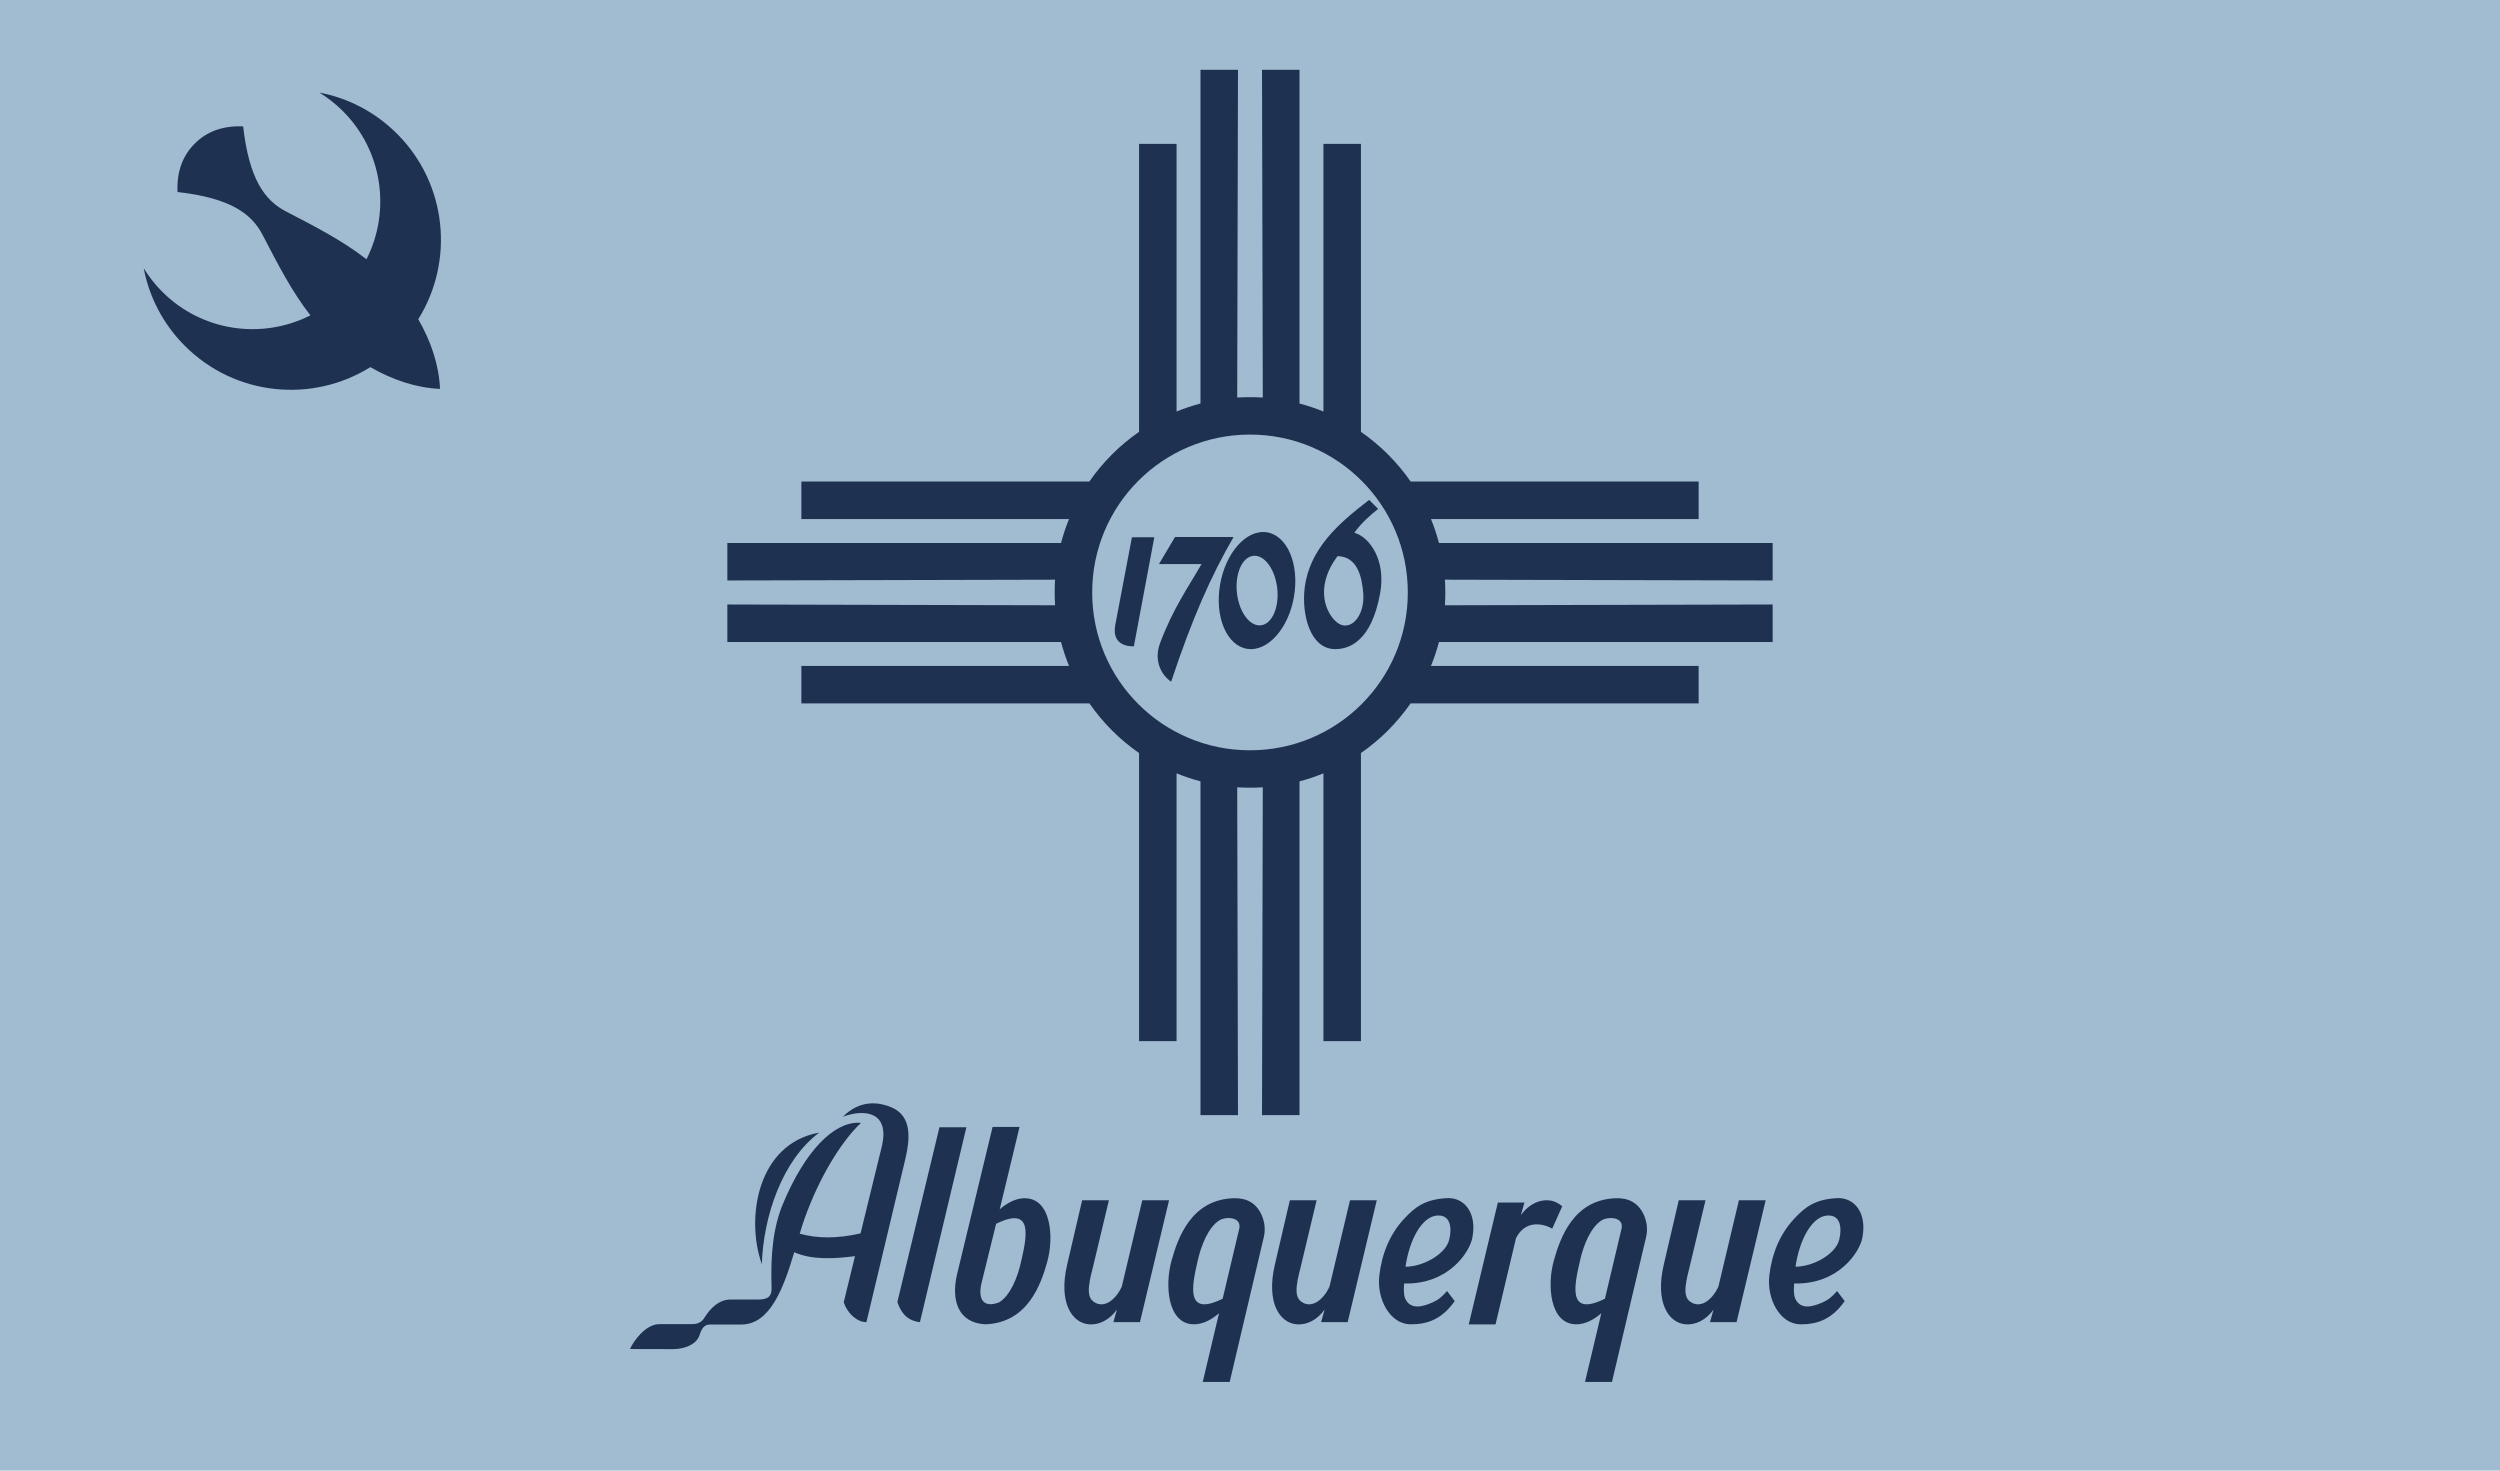
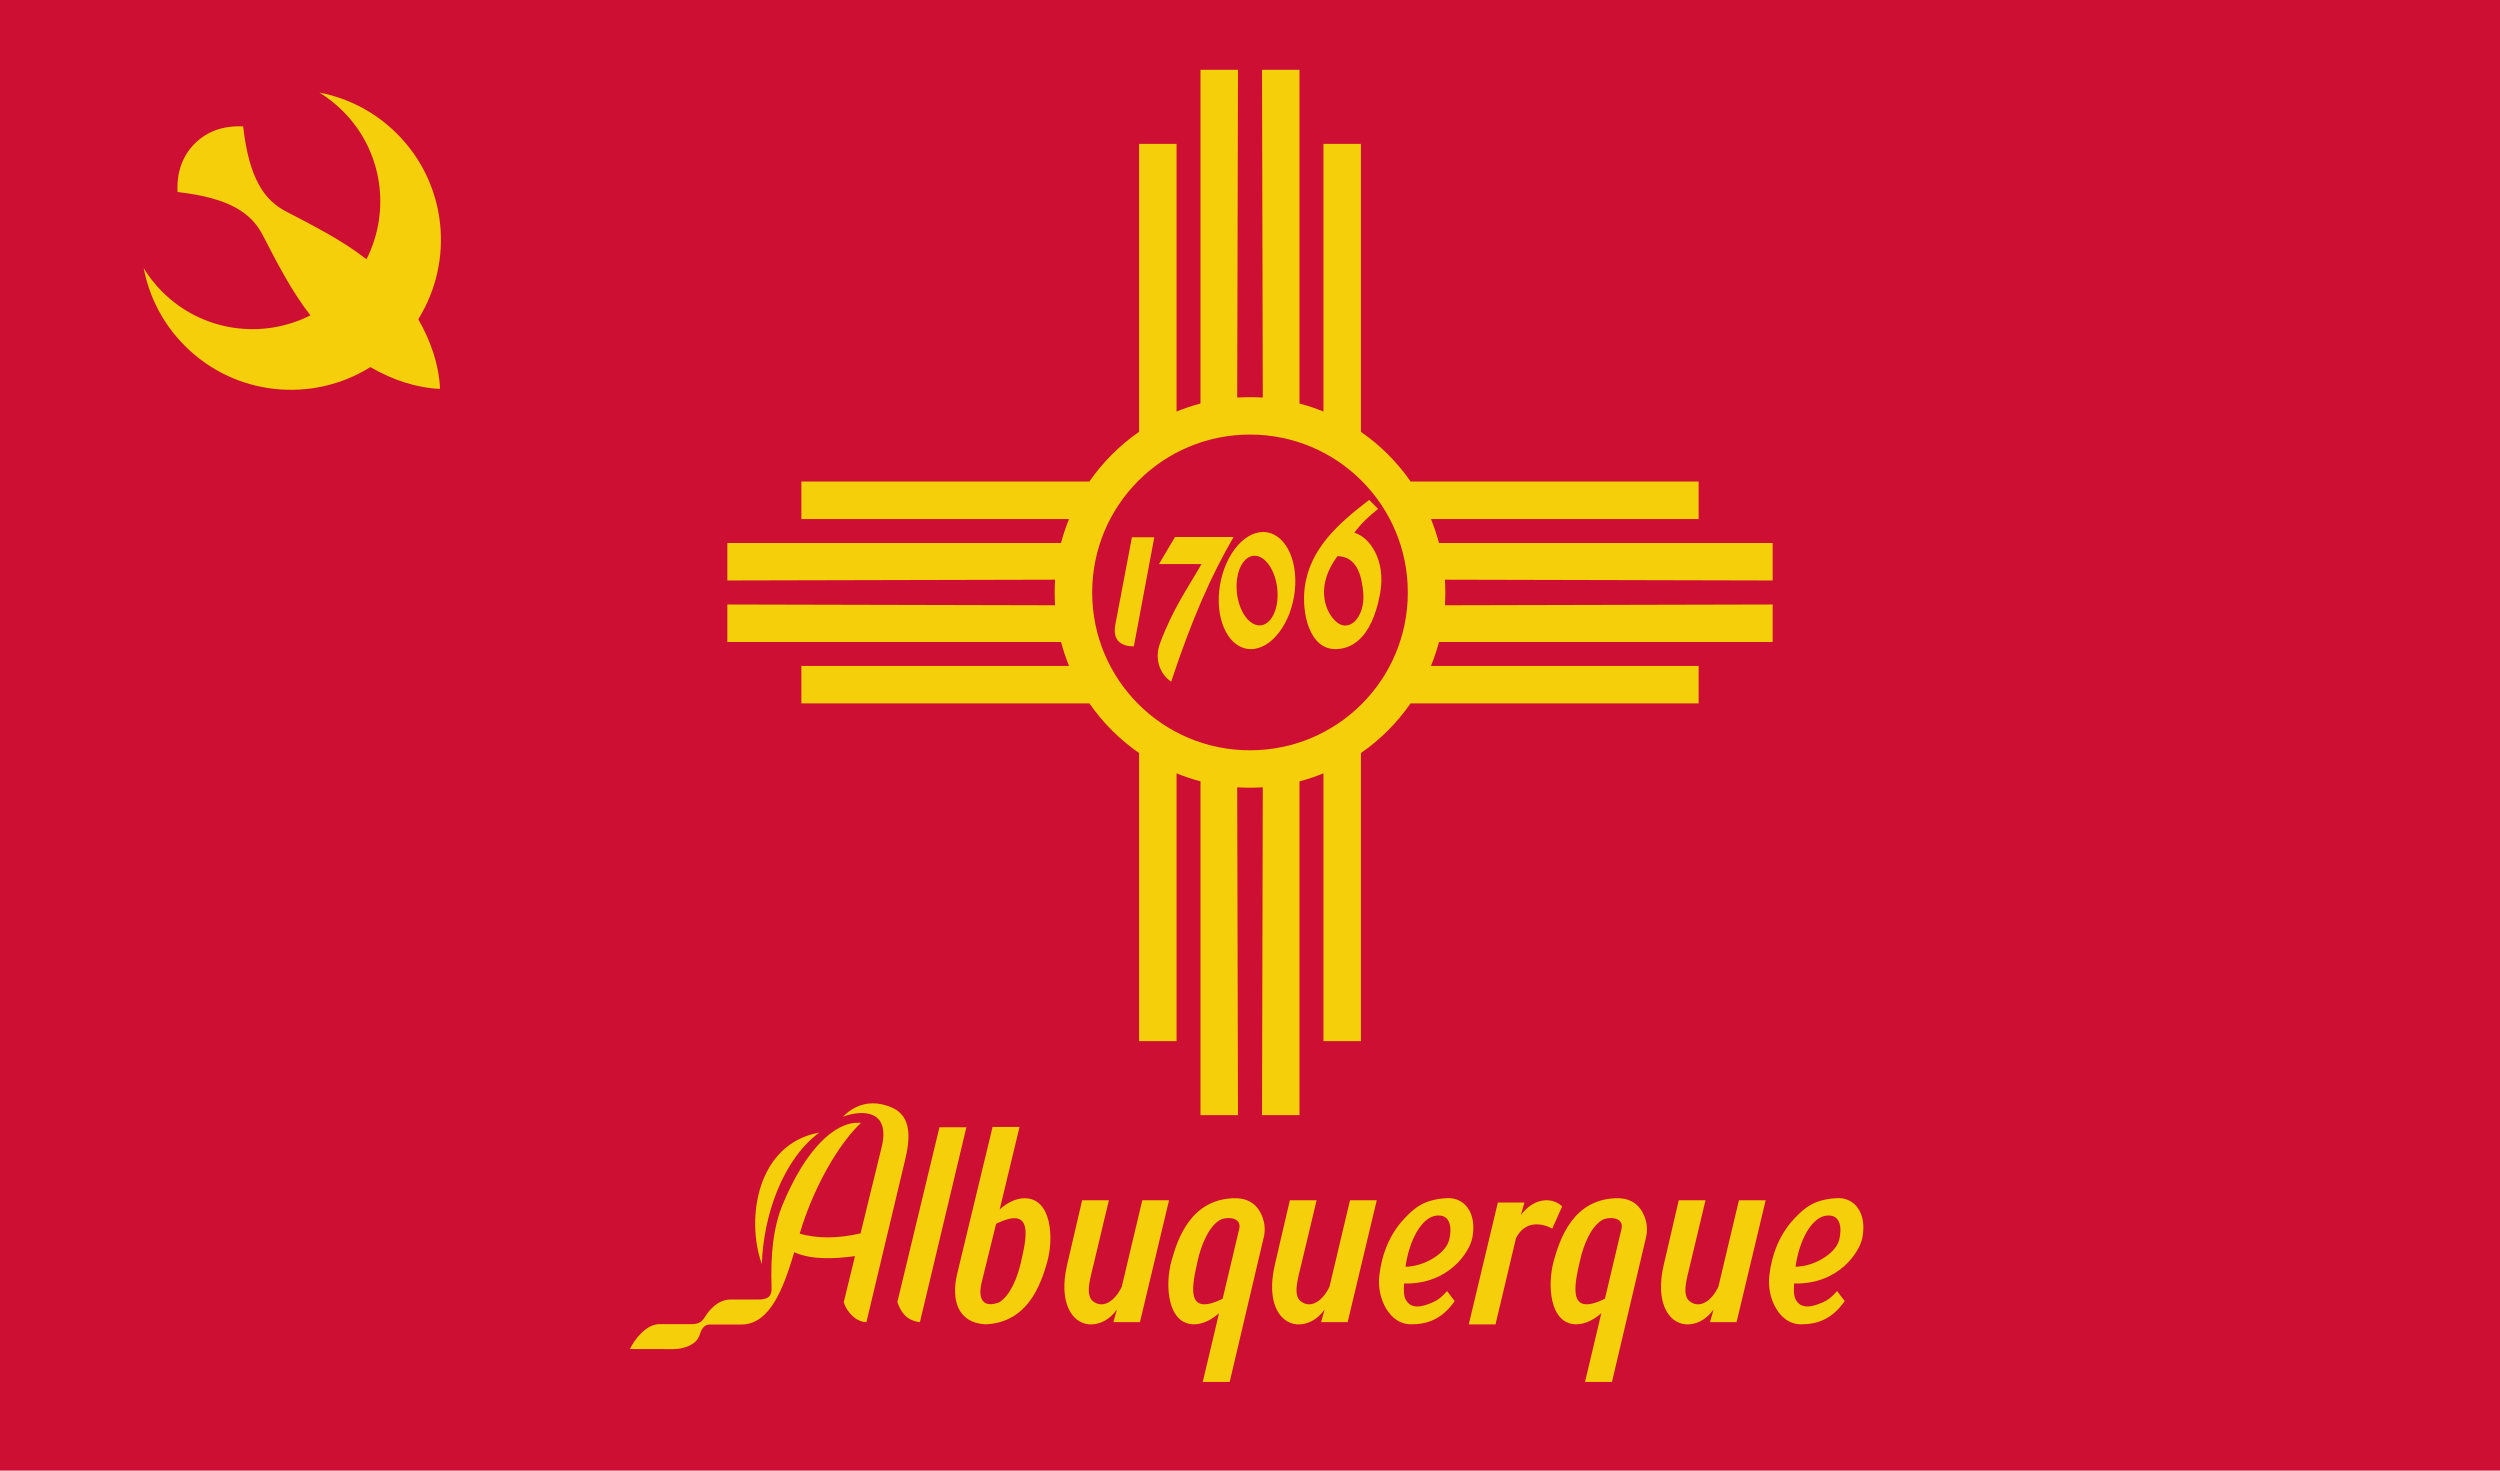
<svg xmlns="http://www.w3.org/2000/svg" id="main" width="800" height="470.59" version="1.1" viewbox="0 0 800 470.59" enable-background="new 0 0 800 470.59" style="width: 800px; height: 470.59px; transform: scale(1);">
-   <rect opacity="1" fill="#A1BBD1" fill-opacity="1" stroke="none" stroke-width="1" stroke-linecap="round" stroke-linejoin="miter" stroke-miterlimit="4" stroke-dasharray="none" stroke-opacity="1" id="rect3491" width="800" height="470.59" x="0" y="0" />
-   <path id="path3290" fill="#1e3151" fill-rule="evenodd" stroke="none" stroke-width="1px" stroke-linecap="butt" stroke-linejoin="miter" stroke-opacity="1" fill-opacity="1" d="M394.625,383.434 C381.169,383.96 376.926,396.101 374.875,403.469 C372.731,411.17 373.54,423.675 382,423.777 C385.093,423.815 388,422.074 390.094,420.219 L384.875,442.219 L393.5,442.219 L404.438,395.781 C404.955,393.597 404.722,391.076 403.75,388.875 C401.945,384.787 398.687,383.275 394.625,383.434 M393.344,389.781 C395.261,389.835 397.14,390.746 396.531,393.312 L391.25,415.594 C379.117,421.564 381.429,411.352 383.375,402.969 C384.352,398.762 386.578,392.687 390.312,390.438 C391.027,390.007 392.193,389.749 393.344,389.781 M421.312,384.09 L412.75,384.09 L407.938,404.777 C405.179,416.636 409.356,423.269 414.875,423.777 C418.16,424.08 421.545,422.355 423.879,419.066 L422.75,423.09 L431.25,423.09 L440.562,384.09 L432,384.09 L425.442,411.708 C423.414,416.125 419.594,418.941 416.312,416.465 C413.659,414.462 415.31,409.254 416.438,404.527 L421.312,384.09 M516.954,383.434 C503.498,383.96 499.255,396.101 497.204,403.469 C495.061,411.17 495.87,423.675 504.329,423.777 C507.423,423.815 510.33,422.074 512.423,420.219 L507.204,442.219 L515.829,442.219 L526.767,395.781 C527.284,393.597 527.051,391.076 526.079,388.875 C524.275,384.787 521.016,383.275 516.954,383.434 M515.673,389.781 C517.591,389.835 519.469,390.746 518.861,393.312 L513.579,415.594 C501.447,421.564 503.758,411.352 505.704,402.969 C506.681,398.762 508.907,392.687 512.642,390.438 C513.357,390.007 514.523,389.749 515.673,389.781 M545.763,384.09 L537.201,384.09 L532.388,404.777 C529.63,416.636 533.806,423.269 539.326,423.777 C542.611,424.08 545.995,422.355 548.33,419.066 L547.201,423.09 L555.701,423.09 L565.013,384.09 L556.451,384.09 L549.893,411.708 C547.865,416.125 544.044,418.941 540.763,416.465 C538.109,414.462 539.761,409.254 540.888,404.527 L545.763,384.09 M463.125,383.406 C455.939,383.749 452.757,386.313 449.25,390.094 C444.858,394.828 442.2,401.014 441.375,408.219 C440.529,415.604 444.726,423.745 451.375,423.781 C456.76,423.81 461.452,422.155 465.5,416.344 L463.057,413.129 C461.404,415.014 460.24,415.983 458.396,416.784 C455.275,418.141 451.481,419.234 449.74,415.694 C449.174,414.544 449.162,412.843 449.312,410.719 C463.678,411.062 470.276,400.56 471.138,396.152 C472.744,387.933 468.446,383.152 463.125,383.406 M463.5,397.469 C461.951,401.525 455.462,405.303 449.756,405.354 C450.965,396.915 454.901,389.337 459.875,388.969 C465.307,388.566 464.313,395.338 463.5,397.469 M587.929,383.406 C580.744,383.749 577.561,386.313 574.054,390.094 C569.663,394.828 567.004,401.014 566.179,408.219 C565.334,415.604 569.53,423.745 576.179,423.781 C581.564,423.81 586.256,422.155 590.304,416.344 L587.861,413.129 C586.208,415.014 585.044,415.983 583.201,416.784 C580.079,418.141 576.285,419.234 574.544,415.694 C573.979,414.544 573.966,412.843 574.117,410.719 C588.482,411.062 595.08,400.56 595.942,396.152 C597.549,387.933 593.25,383.152 587.929,383.406 M588.304,397.469 C586.756,401.525 580.267,405.303 574.561,405.354 C575.769,396.915 579.706,389.337 584.679,388.969 C590.111,388.566 589.118,395.338 588.304,397.469 M354.844,384.09 L346.282,384.09 L341.469,404.777 C338.711,416.636 342.888,423.269 348.407,423.777 C351.692,424.08 355.077,422.355 357.411,419.066 L356.282,423.09 L364.782,423.09 L374.094,384.09 L365.532,384.09 L358.974,411.708 C356.946,416.125 353.126,418.941 349.844,416.465 C347.19,414.462 348.842,409.254 349.969,404.527 L354.844,384.09 M315.378,423.777 C328.835,423.251 333.077,411.11 335.128,403.743 C337.272,396.041 336.463,383.537 328.003,383.434 C324.91,383.396 322.003,385.137 319.909,386.993 L326.253,360.618 L317.628,360.618 L306.191,408.055 C304.451,415.861 306.381,423.344 315.378,423.777 M314.097,410.524 L318.753,391.618 C330.886,385.647 328.574,395.859 326.628,404.243 C325.652,408.449 323.426,414.524 319.691,416.774 C314.569,418.67 312.883,415.664 314.097,410.524 M287.157,416.638 L300.625,360.715 L309.25,360.715 L294.375,423.09 C289.839,422.571 288.15,419.555 287.157,416.638 M494.438,384.094 C491.557,384.266 488.731,385.966 486.688,388.844 L487.812,384.812 L479.312,384.812 L470,423.812 L478.562,423.812 L485.125,396.188 C488.087,390.367 493.588,391.438 496.719,393.153 L499.906,386.031 C498.686,384.926 497.25,384.269 495.688,384.125 C495.277,384.087 494.849,384.069 494.438,384.094 M279.344,353.062 C275.358,353.057 272.139,354.912 269.75,357.344 C276.334,354.899 284.976,355.426 282.125,367.094 L275.375,394.688 C267.838,396.406 261.512,396.336 255.906,394.781 C256.435,393.023 256.964,391.349 257.5,389.844 C262.215,376.604 269.372,365.062 275.5,359.344 C275.251,359.315 275.003,359.287 274.75,359.281 C266.922,359.092 257.689,368.039 250.5,385.344 C247.422,392.754 246.529,401.532 246.906,412.062 C246.998,414.613 245.961,415.844 242.75,415.844 L233.812,415.844 C230.061,415.844 227.313,418.609 225.406,421.688 C224.458,423.218 223.152,423.719 221.406,423.719 L211.031,423.719 C206.578,423.719 202.74,429.124 201.594,431.688 L215.438,431.719 C218.962,431.727 222.904,430.227 223.844,427.281 C224.458,425.355 225.234,423.844 227.188,423.844 L237.25,423.844 C246.54,423.844 250.831,411.829 254.156,400.719 C259.907,403.236 266.88,402.829 273.594,401.969 L270,416.719 C270.942,419.86 274.014,423.094 277.25,423.094 L289.625,371.219 C291.179,364.703 292.034,357.199 285.25,354.344 C283.13,353.451 281.156,353.065 279.344,353.062 M243.781,404.531 C244.307,389.046 250.376,371.201 262.153,362.431 C242.396,365.956 238.533,389.724 243.781,404.531z" />
-   <path opacity="1" fill="#1e3151" fill-opacity="1" fill-rule="evenodd" stroke="none" stroke-width="1px" stroke-linecap="butt" stroke-linejoin="miter" stroke-opacity="1" d="M140.805,124.443 C140.49,116.896 137.957,109.293 133.844,102.147 C145.406,83.623 143.157,58.913 127.061,42.816 C120.007,35.762 111.32,31.367 102.201,29.624 C104.882,31.27 107.415,33.247 109.737,35.569 C122.56,48.392 125.061,67.623 117.272,82.967 C109.718,77.067 100.887,72.516 91.573,67.698 C84.624,64.103 79.718,57.218 77.806,40.452 C71.216,40.15 66.128,42.142 62.316,45.954 C58.504,49.766 56.512,54.854 56.814,61.444 C73.58,63.356 80.465,68.262 84.06,75.211 C88.878,84.525 93.429,93.356 99.329,100.91 C83.985,108.699 64.754,106.198 51.931,93.374 C49.609,91.053 47.632,88.52 45.986,85.839 C47.729,94.957 52.124,103.645 59.178,110.699 C75.275,126.795 99.985,129.044 118.509,117.482 C125.655,121.595 133.258,124.127 140.805,124.443z" id="path3404" />
-   <path opacity="1" fill="#1e3151" fill-opacity="1" stroke="none" stroke-width="11.788" stroke-linecap="round" stroke-linejoin="miter" stroke-miterlimit="4" stroke-dasharray="none" stroke-opacity="1" d="M384.156,22.344 L384.156,129.125 C381.528,129.815 378.982,130.674 376.5,131.688 L376.5,46.031 L364.5,46.031 L364.5,138.188 C358.293,142.49 352.897,147.887 348.594,154.094 L256.438,154.094 L256.438,166.094 L342.094,166.094 C341.081,168.576 340.222,171.122 339.531,173.75 L232.75,173.75 L232.75,185.75 L337.625,185.5 C337.537,186.853 337.5,188.22 337.5,189.594 C337.5,190.968 337.537,192.335 337.625,193.688 L232.75,193.438 L232.75,205.438 L339.531,205.438 C340.222,208.065 341.081,210.612 342.094,213.094 L256.438,213.094 L256.438,225.094 L348.625,225.094 C352.926,231.289 358.3,236.674 364.5,240.969 L364.5,333.156 L376.5,333.156 L376.5,247.469 C378.982,248.481 381.528,249.342 384.156,250.031 L384.156,356.844 L396.156,356.844 L395.906,251.938 C397.259,252.025 398.626,252.062 400,252.062 C401.374,252.062 402.741,252.025 404.094,251.938 L403.844,356.844 L415.844,356.844 L415.844,250.031 C418.472,249.342 421.018,248.481 423.5,247.469 L423.5,333.156 L435.5,333.156 L435.5,240.969 C441.7,236.674 447.074,231.289 451.375,225.094 L543.562,225.094 L543.562,213.094 L457.906,213.094 C458.919,210.612 459.778,208.065 460.469,205.438 L567.25,205.438 L567.25,193.438 L462.375,193.688 C462.463,192.335 462.5,190.968 462.5,189.594 C462.5,188.22 462.463,186.853 462.375,185.5 L567.25,185.75 L567.25,173.75 L460.469,173.75 C459.778,171.122 458.919,168.576 457.906,166.094 L543.562,166.094 L543.562,154.094 L451.406,154.094 C447.103,147.887 441.707,142.49 435.5,138.188 L435.5,46.031 L423.5,46.031 L423.5,131.688 C421.018,130.674 418.472,129.815 415.844,129.125 L415.844,22.344 L403.844,22.344 L404.094,127.219 C402.741,127.131 401.374,127.094 400,127.094 C398.626,127.094 397.259,127.131 395.906,127.219 L396.156,22.344 L384.156,22.344 M400,139.062 C427.942,139.062 450.5,161.652 450.5,189.594 C450.5,217.535 427.942,240.094 400,240.094 C372.058,240.094 349.5,217.535 349.5,189.594 C349.5,161.652 372.058,139.062 400,139.062" id="path3423" />
-   <path id="path3458" fill="#1e3151" fill-rule="evenodd" stroke="none" stroke-width="1px" stroke-linecap="butt" stroke-linejoin="miter" stroke-opacity="1" fill-opacity="1" d="M371.231,205.779 C369.295,210.958 371.19,215.679 374.767,218.153 C381.539,197.753 387.507,184.369 394.742,171.837 L376.004,171.837 L370.878,180.499 L384.489,180.499 C380.07,188.198 375.315,194.854 371.231,205.779 M404.219,170.25 C397.538,170.25 391.246,178.656 390.156,189 C389.066,199.344 393.601,207.719 400.281,207.719 C406.962,207.719 413.254,199.344 414.344,189 C415.434,178.656 410.899,170.25 404.219,170.25 M401.469,177.844 C405.068,177.844 408.341,182.852 408.781,189 C409.221,195.148 406.662,200.125 403.062,200.125 C399.463,200.125 396.19,195.148 395.75,189 C395.31,182.852 397.87,177.844 401.469,177.844 M438.125,159.969 C428.355,167.456 419.054,175.601 417.5,188.094 C416.48,196.296 419.068,207.703 427.25,207.719 C431.87,207.728 438.826,205.125 441.625,189.969 C443.627,179.13 438.156,171.791 433.375,170.469 C435.939,167.092 437.875,165.385 441,162.844 L438.125,159.969 M436.25,189.906 C436.835,197.468 431.607,203.104 427.125,198.531 C423.587,194.921 421.25,186.947 428,177.969 C434.447,178.065 435.853,184.765 436.25,189.906 M362.834,206.839 L369.375,171.926 L362.215,171.926 L356.905,199.893 C355.865,205.371 359.311,206.839 362.834,206.839z" />
+   <rect opacity="1" fill="#CD0F34" fill-opacity="1" stroke="none" stroke-width="1" stroke-linecap="round" stroke-linejoin="miter" stroke-miterlimit="4" stroke-dasharray="none" stroke-opacity="1" id="rect3491" width="800" height="470.59" x="0" y="0" />
+   <path id="path3290" fill="#F4CF0A" fill-rule="evenodd" stroke="none" stroke-width="1px" stroke-linecap="butt" stroke-linejoin="miter" stroke-opacity="1" fill-opacity="1" d="M394.625,383.434 C381.169,383.96 376.926,396.101 374.875,403.469 C372.731,411.17 373.54,423.675 382,423.777 C385.093,423.815 388,422.074 390.094,420.219 L384.875,442.219 L393.5,442.219 L404.438,395.781 C404.955,393.597 404.722,391.076 403.75,388.875 C401.945,384.787 398.687,383.275 394.625,383.434 M393.344,389.781 C395.261,389.835 397.14,390.746 396.531,393.312 L391.25,415.594 C379.117,421.564 381.429,411.352 383.375,402.969 C384.352,398.762 386.578,392.687 390.312,390.438 C391.027,390.007 392.193,389.749 393.344,389.781 M421.312,384.09 L412.75,384.09 L407.938,404.777 C405.179,416.636 409.356,423.269 414.875,423.777 C418.16,424.08 421.545,422.355 423.879,419.066 L422.75,423.09 L431.25,423.09 L440.562,384.09 L432,384.09 L425.442,411.708 C423.414,416.125 419.594,418.941 416.312,416.465 C413.659,414.462 415.31,409.254 416.438,404.527 L421.312,384.09 M516.954,383.434 C503.498,383.96 499.255,396.101 497.204,403.469 C495.061,411.17 495.87,423.675 504.329,423.777 C507.423,423.815 510.33,422.074 512.423,420.219 L507.204,442.219 L515.829,442.219 L526.767,395.781 C527.284,393.597 527.051,391.076 526.079,388.875 C524.275,384.787 521.016,383.275 516.954,383.434 M515.673,389.781 C517.591,389.835 519.469,390.746 518.861,393.312 L513.579,415.594 C501.447,421.564 503.758,411.352 505.704,402.969 C506.681,398.762 508.907,392.687 512.642,390.438 C513.357,390.007 514.523,389.749 515.673,389.781 M545.763,384.09 L537.201,384.09 L532.388,404.777 C529.63,416.636 533.806,423.269 539.326,423.777 C542.611,424.08 545.995,422.355 548.33,419.066 L547.201,423.09 L555.701,423.09 L565.013,384.09 L556.451,384.09 L549.893,411.708 C547.865,416.125 544.044,418.941 540.763,416.465 C538.109,414.462 539.761,409.254 540.888,404.527 L545.763,384.09 M463.125,383.406 C455.939,383.749 452.757,386.313 449.25,390.094 C444.858,394.828 442.2,401.014 441.375,408.219 C440.529,415.604 444.726,423.745 451.375,423.781 C456.76,423.81 461.452,422.155 465.5,416.344 L463.057,413.129 C461.404,415.014 460.24,415.983 458.396,416.784 C455.275,418.141 451.481,419.234 449.74,415.694 C449.174,414.544 449.162,412.843 449.312,410.719 C463.678,411.062 470.276,400.56 471.138,396.152 C472.744,387.933 468.446,383.152 463.125,383.406 M463.5,397.469 C461.951,401.525 455.462,405.303 449.756,405.354 C450.965,396.915 454.901,389.337 459.875,388.969 C465.307,388.566 464.313,395.338 463.5,397.469 M587.929,383.406 C580.744,383.749 577.561,386.313 574.054,390.094 C569.663,394.828 567.004,401.014 566.179,408.219 C565.334,415.604 569.53,423.745 576.179,423.781 C581.564,423.81 586.256,422.155 590.304,416.344 L587.861,413.129 C586.208,415.014 585.044,415.983 583.201,416.784 C580.079,418.141 576.285,419.234 574.544,415.694 C573.979,414.544 573.966,412.843 574.117,410.719 C588.482,411.062 595.08,400.56 595.942,396.152 C597.549,387.933 593.25,383.152 587.929,383.406 M588.304,397.469 C586.756,401.525 580.267,405.303 574.561,405.354 C575.769,396.915 579.706,389.337 584.679,388.969 C590.111,388.566 589.118,395.338 588.304,397.469 M354.844,384.09 L346.282,384.09 L341.469,404.777 C338.711,416.636 342.888,423.269 348.407,423.777 C351.692,424.08 355.077,422.355 357.411,419.066 L356.282,423.09 L364.782,423.09 L374.094,384.09 L365.532,384.09 L358.974,411.708 C356.946,416.125 353.126,418.941 349.844,416.465 C347.19,414.462 348.842,409.254 349.969,404.527 L354.844,384.09 M315.378,423.777 C328.835,423.251 333.077,411.11 335.128,403.743 C337.272,396.041 336.463,383.537 328.003,383.434 C324.91,383.396 322.003,385.137 319.909,386.993 L326.253,360.618 L317.628,360.618 L306.191,408.055 C304.451,415.861 306.381,423.344 315.378,423.777 M314.097,410.524 L318.753,391.618 C330.886,385.647 328.574,395.859 326.628,404.243 C325.652,408.449 323.426,414.524 319.691,416.774 C314.569,418.67 312.883,415.664 314.097,410.524 M287.157,416.638 L300.625,360.715 L309.25,360.715 L294.375,423.09 C289.839,422.571 288.15,419.555 287.157,416.638 M494.438,384.094 C491.557,384.266 488.731,385.966 486.688,388.844 L487.812,384.812 L479.312,384.812 L470,423.812 L478.562,423.812 L485.125,396.188 C488.087,390.367 493.588,391.438 496.719,393.153 L499.906,386.031 C498.686,384.926 497.25,384.269 495.688,384.125 C495.277,384.087 494.849,384.069 494.438,384.094 M279.344,353.062 C275.358,353.057 272.139,354.912 269.75,357.344 C276.334,354.899 284.976,355.426 282.125,367.094 L275.375,394.688 C267.838,396.406 261.512,396.336 255.906,394.781 C256.435,393.023 256.964,391.349 257.5,389.844 C262.215,376.604 269.372,365.062 275.5,359.344 C275.251,359.315 275.003,359.287 274.75,359.281 C266.922,359.092 257.689,368.039 250.5,385.344 C247.422,392.754 246.529,401.532 246.906,412.062 C246.998,414.613 245.961,415.844 242.75,415.844 L233.812,415.844 C230.061,415.844 227.313,418.609 225.406,421.688 C224.458,423.218 223.152,423.719 221.406,423.719 L211.031,423.719 C206.578,423.719 202.74,429.124 201.594,431.688 L215.438,431.719 C218.962,431.727 222.904,430.227 223.844,427.281 C224.458,425.355 225.234,423.844 227.188,423.844 L237.25,423.844 C246.54,423.844 250.831,411.829 254.156,400.719 C259.907,403.236 266.88,402.829 273.594,401.969 L270,416.719 C270.942,419.86 274.014,423.094 277.25,423.094 L289.625,371.219 C291.179,364.703 292.034,357.199 285.25,354.344 C283.13,353.451 281.156,353.065 279.344,353.062 M243.781,404.531 C244.307,389.046 250.376,371.201 262.153,362.431 C242.396,365.956 238.533,389.724 243.781,404.531z" />
+   <path opacity="1" fill="#F4CF0A" fill-opacity="1" fill-rule="evenodd" stroke="none" stroke-width="1px" stroke-linecap="butt" stroke-linejoin="miter" stroke-opacity="1" d="M140.805,124.443 C140.49,116.896 137.957,109.293 133.844,102.147 C145.406,83.623 143.157,58.913 127.061,42.816 C120.007,35.762 111.32,31.367 102.201,29.624 C104.882,31.27 107.415,33.247 109.737,35.569 C122.56,48.392 125.061,67.623 117.272,82.967 C109.718,77.067 100.887,72.516 91.573,67.698 C84.624,64.103 79.718,57.218 77.806,40.452 C71.216,40.15 66.128,42.142 62.316,45.954 C58.504,49.766 56.512,54.854 56.814,61.444 C73.58,63.356 80.465,68.262 84.06,75.211 C88.878,84.525 93.429,93.356 99.329,100.91 C83.985,108.699 64.754,106.198 51.931,93.374 C49.609,91.053 47.632,88.52 45.986,85.839 C47.729,94.957 52.124,103.645 59.178,110.699 C75.275,126.795 99.985,129.044 118.509,117.482 C125.655,121.595 133.258,124.127 140.805,124.443z" id="path3404" />
+   <path opacity="1" fill="#F4CF0A" fill-opacity="1" stroke="none" stroke-width="11.788" stroke-linecap="round" stroke-linejoin="miter" stroke-miterlimit="4" stroke-dasharray="none" stroke-opacity="1" d="M384.156,22.344 L384.156,129.125 C381.528,129.815 378.982,130.674 376.5,131.688 L376.5,46.031 L364.5,46.031 L364.5,138.188 C358.293,142.49 352.897,147.887 348.594,154.094 L256.438,154.094 L256.438,166.094 L342.094,166.094 C341.081,168.576 340.222,171.122 339.531,173.75 L232.75,173.75 L232.75,185.75 L337.625,185.5 C337.537,186.853 337.5,188.22 337.5,189.594 C337.5,190.968 337.537,192.335 337.625,193.688 L232.75,193.438 L232.75,205.438 L339.531,205.438 C340.222,208.065 341.081,210.612 342.094,213.094 L256.438,213.094 L256.438,225.094 L348.625,225.094 C352.926,231.289 358.3,236.674 364.5,240.969 L364.5,333.156 L376.5,333.156 L376.5,247.469 C378.982,248.481 381.528,249.342 384.156,250.031 L384.156,356.844 L396.156,356.844 L395.906,251.938 C397.259,252.025 398.626,252.062 400,252.062 C401.374,252.062 402.741,252.025 404.094,251.938 L403.844,356.844 L415.844,356.844 L415.844,250.031 C418.472,249.342 421.018,248.481 423.5,247.469 L423.5,333.156 L435.5,333.156 L435.5,240.969 C441.7,236.674 447.074,231.289 451.375,225.094 L543.562,225.094 L543.562,213.094 L457.906,213.094 C458.919,210.612 459.778,208.065 460.469,205.438 L567.25,205.438 L567.25,193.438 L462.375,193.688 C462.463,192.335 462.5,190.968 462.5,189.594 C462.5,188.22 462.463,186.853 462.375,185.5 L567.25,185.75 L567.25,173.75 L460.469,173.75 C459.778,171.122 458.919,168.576 457.906,166.094 L543.562,166.094 L543.562,154.094 L451.406,154.094 C447.103,147.887 441.707,142.49 435.5,138.188 L435.5,46.031 L423.5,46.031 L423.5,131.688 C421.018,130.674 418.472,129.815 415.844,129.125 L415.844,22.344 L403.844,22.344 L404.094,127.219 C402.741,127.131 401.374,127.094 400,127.094 C398.626,127.094 397.259,127.131 395.906,127.219 L396.156,22.344 L384.156,22.344 M400,139.062 C427.942,139.062 450.5,161.652 450.5,189.594 C450.5,217.535 427.942,240.094 400,240.094 C372.058,240.094 349.5,217.535 349.5,189.594 C349.5,161.652 372.058,139.062 400,139.062" id="path3423" />
+   <path id="path3458" fill="#F4CF0A" fill-rule="evenodd" stroke="none" stroke-width="1px" stroke-linecap="butt" stroke-linejoin="miter" stroke-opacity="1" fill-opacity="1" d="M371.231,205.779 C369.295,210.958 371.19,215.679 374.767,218.153 C381.539,197.753 387.507,184.369 394.742,171.837 L376.004,171.837 L370.878,180.499 L384.489,180.499 C380.07,188.198 375.315,194.854 371.231,205.779 M404.219,170.25 C397.538,170.25 391.246,178.656 390.156,189 C389.066,199.344 393.601,207.719 400.281,207.719 C406.962,207.719 413.254,199.344 414.344,189 C415.434,178.656 410.899,170.25 404.219,170.25 M401.469,177.844 C405.068,177.844 408.341,182.852 408.781,189 C409.221,195.148 406.662,200.125 403.062,200.125 C399.463,200.125 396.19,195.148 395.75,189 C395.31,182.852 397.87,177.844 401.469,177.844 M438.125,159.969 C428.355,167.456 419.054,175.601 417.5,188.094 C416.48,196.296 419.068,207.703 427.25,207.719 C431.87,207.728 438.826,205.125 441.625,189.969 C443.627,179.13 438.156,171.791 433.375,170.469 C435.939,167.092 437.875,165.385 441,162.844 L438.125,159.969 M436.25,189.906 C436.835,197.468 431.607,203.104 427.125,198.531 C423.587,194.921 421.25,186.947 428,177.969 C434.447,178.065 435.853,184.765 436.25,189.906 M362.834,206.839 L369.375,171.926 L362.215,171.926 L356.905,199.893 C355.865,205.371 359.311,206.839 362.834,206.839z" />
</svg>
